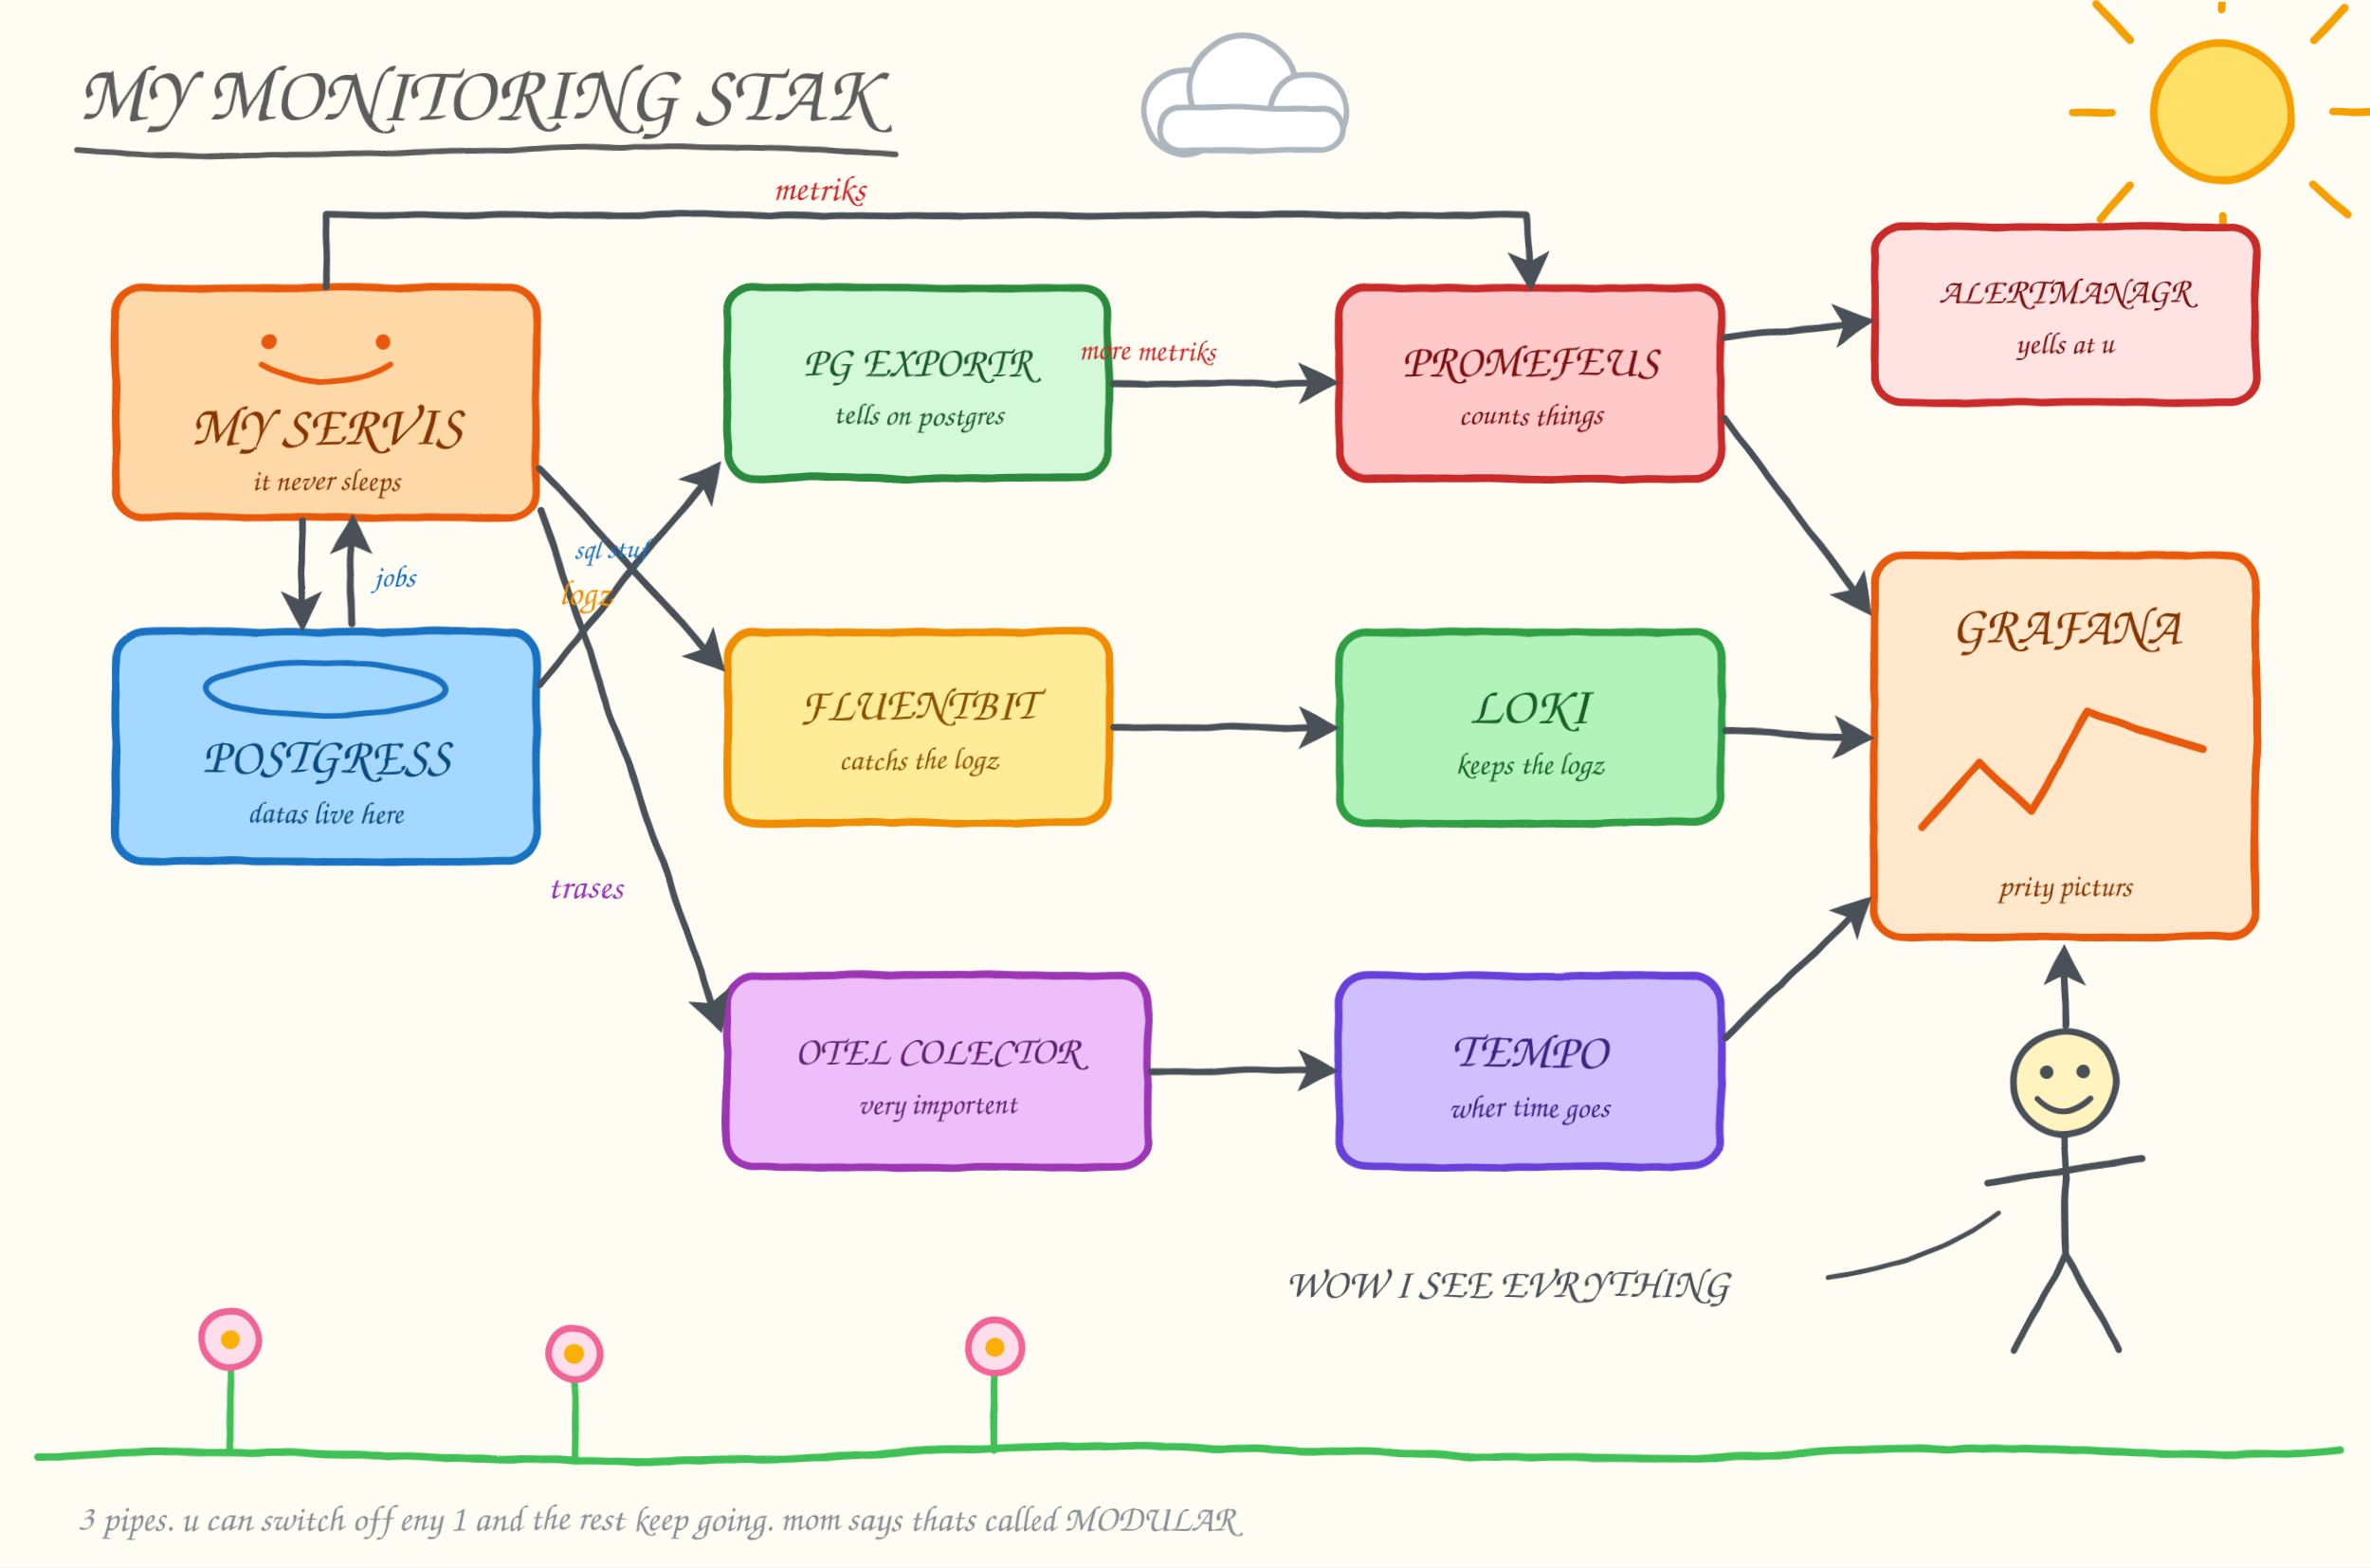
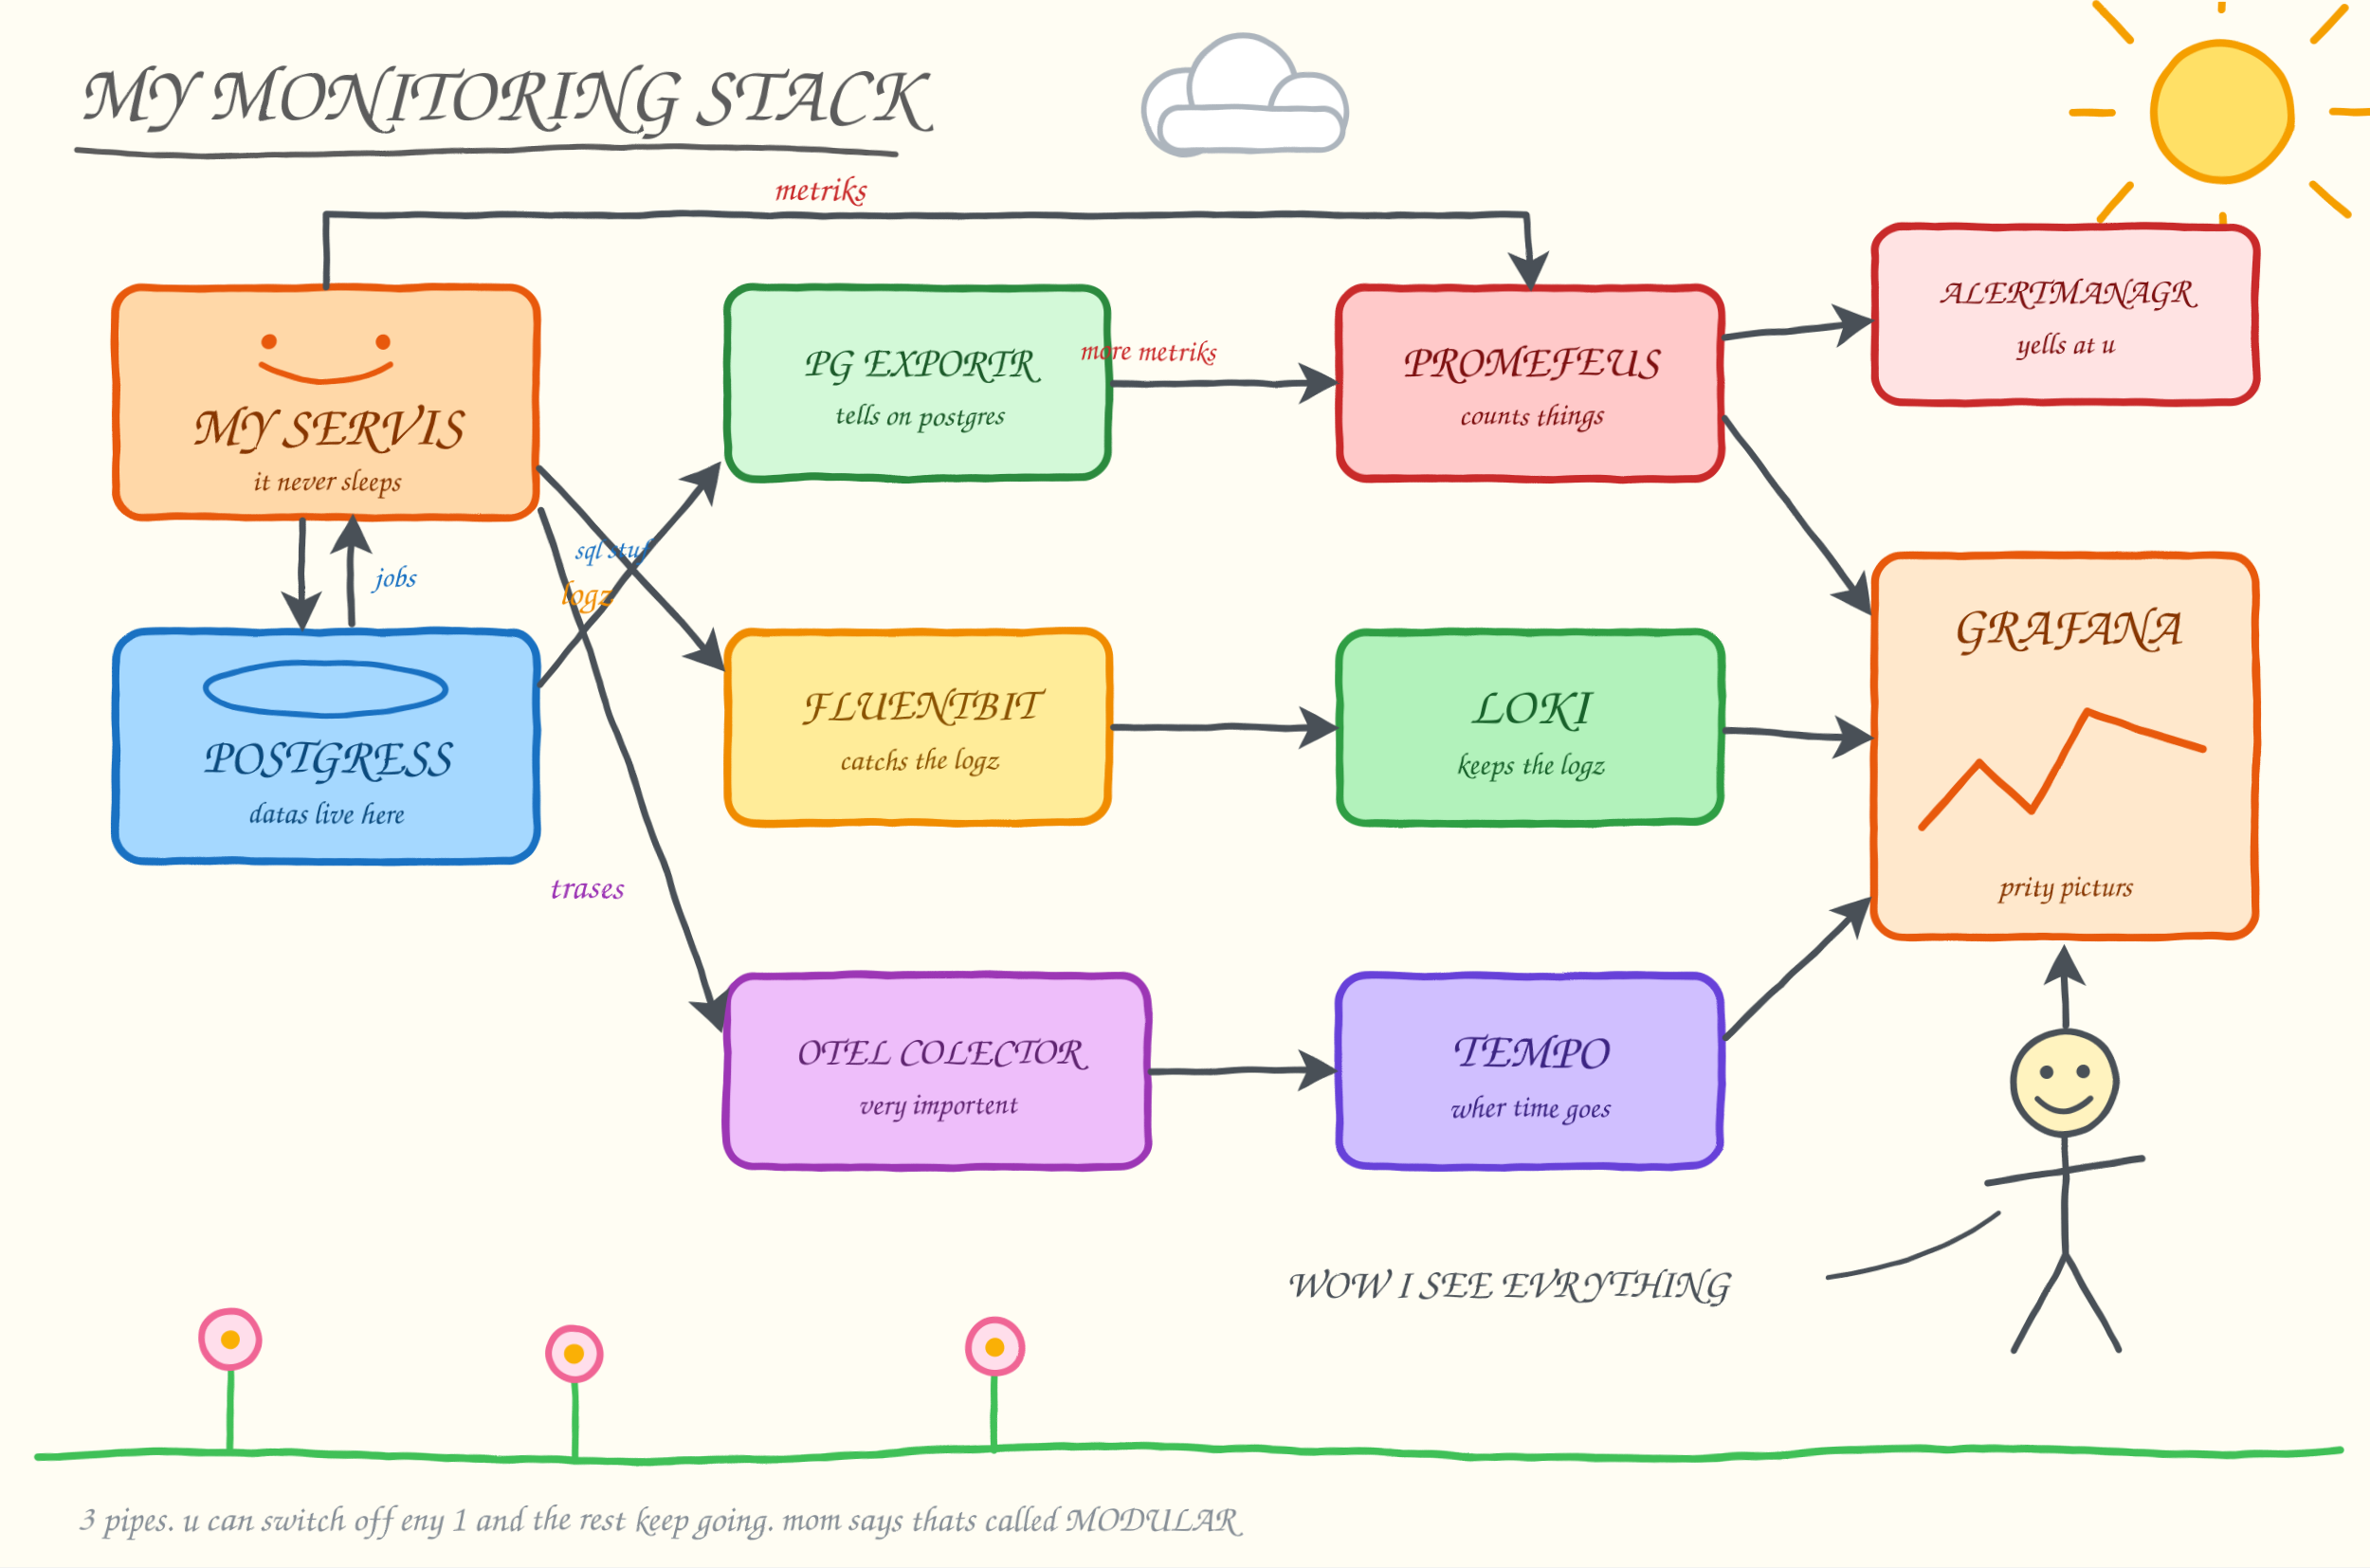
<svg xmlns="http://www.w3.org/2000/svg" viewBox="0 0 1240 820" width="1240" height="820" font-family="Comic Sans MS, Chalkboard SE, Marker Felt, Bradley Hand, Segoe Print, cursive">
  <defs>
    <filter id="wobble" x="-10%" y="-10%" width="120%" height="120%">
      <feTurbulence type="turbulence" baseFrequency="0.015" numOctaves="3" seed="11" result="noise" />
      <feDisplacementMap in="SourceGraphic" in2="noise" scale="2.5" xChannelSelector="R" yChannelSelector="G" />
    </filter>
    <marker id="ah" viewBox="0 0 12 12" refX="9" refY="6" markerWidth="7" markerHeight="7" orient="auto-start-reverse">
      <path d="M0.5,0.5 L11,6 L0.5,11.5 L3,6 Z" fill="#495057" />
    </marker>
  </defs>
  <rect width="1240" height="820" fill="#fffdf3" />
  <g filter="url(#wobble)" stroke-linecap="round" stroke-linejoin="round">
-     <text x="40" y="62" font-size="42" fill="#5c5c5c">MY MONITORING STAK</text>
+     <text x="40" y="62" font-size="42" fill="#5c5c5c">MY MONITORING STACK</text>
    <path d="M40,78 C 180,88 320,68 468,80" stroke="#5c5c5c" stroke-width="3" fill="none" />
    <circle cx="1162" cy="58" r="36" fill="#ffe066" stroke="#f59f00" stroke-width="4" />
    <g stroke="#f59f00" stroke-width="4">
      <path d="M1162,4 L1162,-14" />
      <path d="M1210,20 L1226,4" />
      <path d="M1220,58 L1240,58" />
      <path d="M1210,96 L1228,112" />
      <path d="M1162,112 L1162,132" />
      <path d="M1114,96 L1098,114" />
      <path d="M1104,58 L1084,58" />
      <path d="M1114,20 L1096,2" />
    </g>
    <g fill="#ffffff" stroke="#adb5bd" stroke-width="3">
      <circle cx="620" cy="58" r="22" />
      <circle cx="650" cy="46" r="28" />
      <circle cx="684" cy="58" r="20" />
      <rect x="606" y="56" width="96" height="22" rx="11" />
    </g>
    <rect x="60" y="150" width="220" height="120" rx="14" fill="#ffd8a8" stroke="#e8590c" stroke-width="4" />
    <circle cx="140" cy="178" r="4" fill="#e8590c" />
    <circle cx="200" cy="178" r="4" fill="#e8590c" />
    <path d="M136,190 Q170,208 204,190" stroke="#e8590c" stroke-width="3" fill="none" />
    <text x="170" y="232" font-size="30" fill="#873600" text-anchor="middle">MY SERVIS</text>
    <text x="170" y="256" font-size="16" fill="#873600" text-anchor="middle">it never sleeps</text>
    <rect x="60" y="330" width="220" height="120" rx="14" fill="#a5d8ff" stroke="#1971c2" stroke-width="4" />
    <ellipse cx="170" cy="360" rx="62" ry="14" fill="none" stroke="#1971c2" stroke-width="3" />
    <text x="170" y="404" font-size="27" fill="#0b4a7d" text-anchor="middle">POSTGRESS</text>
    <text x="170" y="430" font-size="16" fill="#0b4a7d" text-anchor="middle">datas live here</text>
    <rect x="380" y="150" width="200" height="100" rx="14" fill="#d3f9d8" stroke="#2b8a3e" stroke-width="4" />
    <text x="480" y="196" font-size="22" fill="#1c5b2a" text-anchor="middle">PG EXPORTR</text>
    <text x="480" y="222" font-size="16" fill="#1c5b2a" text-anchor="middle">tells on postgres</text>
    <rect x="380" y="330" width="200" height="100" rx="14" fill="#ffec99" stroke="#f08c00" stroke-width="4" />
    <text x="480" y="376" font-size="24" fill="#8a5300" text-anchor="middle">FLUENTBIT</text>
    <text x="480" y="402" font-size="16" fill="#8a5300" text-anchor="middle">catchs the logz</text>
    <rect x="380" y="510" width="220" height="100" rx="14" fill="#eebefa" stroke="#9c36b5" stroke-width="4" />
    <text x="490" y="556" font-size="21" fill="#5f2470" text-anchor="middle">OTEL COLECTOR</text>
    <text x="490" y="582" font-size="16" fill="#5f2470" text-anchor="middle">very importent</text>
    <rect x="700" y="150" width="200" height="100" rx="14" fill="#ffc9c9" stroke="#c92a2a" stroke-width="4" />
    <text x="800" y="196" font-size="24" fill="#7d1010" text-anchor="middle">PROMEFEUS</text>
    <text x="800" y="222" font-size="16" fill="#7d1010" text-anchor="middle">counts things</text>
    <rect x="700" y="330" width="200" height="100" rx="14" fill="#b2f2bb" stroke="#2f9e44" stroke-width="4" />
    <text x="800" y="378" font-size="28" fill="#17612a" text-anchor="middle">LOKI</text>
    <text x="800" y="404" font-size="16" fill="#17612a" text-anchor="middle">keeps the logz</text>
    <rect x="700" y="510" width="200" height="100" rx="14" fill="#d0bfff" stroke="#6741d9" stroke-width="4" />
    <text x="800" y="558" font-size="26" fill="#3b2482" text-anchor="middle">TEMPO</text>
    <text x="800" y="584" font-size="16" fill="#3b2482" text-anchor="middle">wher time goes</text>
    <rect x="980" y="118" width="200" height="92" rx="14" fill="#ffe3e3" stroke="#c92a2a" stroke-width="4" />
    <text x="1080" y="158" font-size="19" fill="#7d1010" text-anchor="middle">ALERTMANAGR</text>
    <text x="1080" y="184" font-size="16" fill="#7d1010" text-anchor="middle">yells at u</text>
    <rect x="980" y="290" width="200" height="200" rx="14" fill="#ffe8cc" stroke="#e8590c" stroke-width="4" />
    <text x="1080" y="336" font-size="28" fill="#873600" text-anchor="middle">GRAFANA</text>
    <path d="M1005,432 L1035,398 L1062,424 L1092,372 L1152,392" stroke="#e8590c" stroke-width="4" fill="none" />
    <text x="1080" y="468" font-size="16" fill="#873600" text-anchor="middle">prity picturs</text>
    <g stroke="#495057" stroke-width="3.5" fill="none" marker-end="url(#ah)">
      <path d="M170,150 L170,112 L798,112 L800,148" />
      <path d="M282,244 L376,348" />
      <path d="M282,266 L376,536" />
      <path d="M282,358 L374,244" />
      <path d="M582,200 L696,200" />
      <path d="M582,380 L696,380" />
      <path d="M602,560 L696,560" />
      <path d="M902,176 L976,168" />
      <path d="M902,218 L976,318" />
      <path d="M902,382 L976,386" />
      <path d="M902,542 L976,472" />
      <path d="M158,272 L158,326" />
      <path d="M184,326 L184,272" />
    </g>
    <text x="404" y="104" font-size="19" fill="#c92a2a">metriks</text>
    <text x="600" y="188" font-size="16" fill="#c92a2a" text-anchor="middle">more metriks</text>
    <text x="292" y="316" font-size="19" fill="#f08c00">logz</text>
    <text x="286" y="470" font-size="19" fill="#9c36b5">trases</text>
    <text x="196" y="306" font-size="16" fill="#1971c2">jobs</text>
    <text x="300" y="292" font-size="15" fill="#1971c2">sql stuf</text>
    <circle cx="1080" cy="566" r="27" fill="#fff3bf" stroke="#495057" stroke-width="3.5" />
    <circle cx="1071" cy="560" r="3.5" fill="#495057" />
    <circle cx="1090" cy="560" r="3.5" fill="#495057" />
    <path d="M1066,574 Q1080,588 1094,574" stroke="#495057" stroke-width="3" fill="none" />
    <g stroke="#495057" stroke-width="3.5" fill="none">
      <path d="M1080,593 L1080,656" />
      <path d="M1040,618 L1120,606" />
      <path d="M1080,656 L1054,706" />
      <path d="M1080,656 L1108,706" />
      <path d="M1080,536 L1080,498" marker-end="url(#ah)" />
    </g>
    <text x="672" y="678" font-size="22" fill="#495057">WOW I SEE EVRYTHING</text>
    <path d="M956,668 Q1010,660 1046,634" stroke="#495057" stroke-width="2.5" fill="none" />
    <path d="M20,762 C 160,752 300,772 460,760 C 620,748 780,770 940,760 C 1060,752 1160,766 1224,758" stroke="#40c057" stroke-width="4" fill="none" />
    <g stroke="#40c057" stroke-width="3.5" fill="none">
      <path d="M120,758 L120,712" />
      <path d="M300,762 L300,720" />
      <path d="M520,758 L520,716" />
    </g>
    <g stroke="#f06595" stroke-width="3.5" fill="#ffdeeb">
      <circle cx="120" cy="700" r="15" />
      <circle cx="300" cy="708" r="13" />
      <circle cx="520" cy="704" r="14" />
    </g>
    <g fill="#fab005">
      <circle cx="120" cy="700" r="5" />
      <circle cx="300" cy="708" r="5" />
      <circle cx="520" cy="704" r="5" />
    </g>
    <text x="40" y="800" font-size="19" fill="#868e96">3 pipes. u can switch off eny 1 and the rest keep going. mom says thats called MODULAR</text>
  </g>
</svg>
